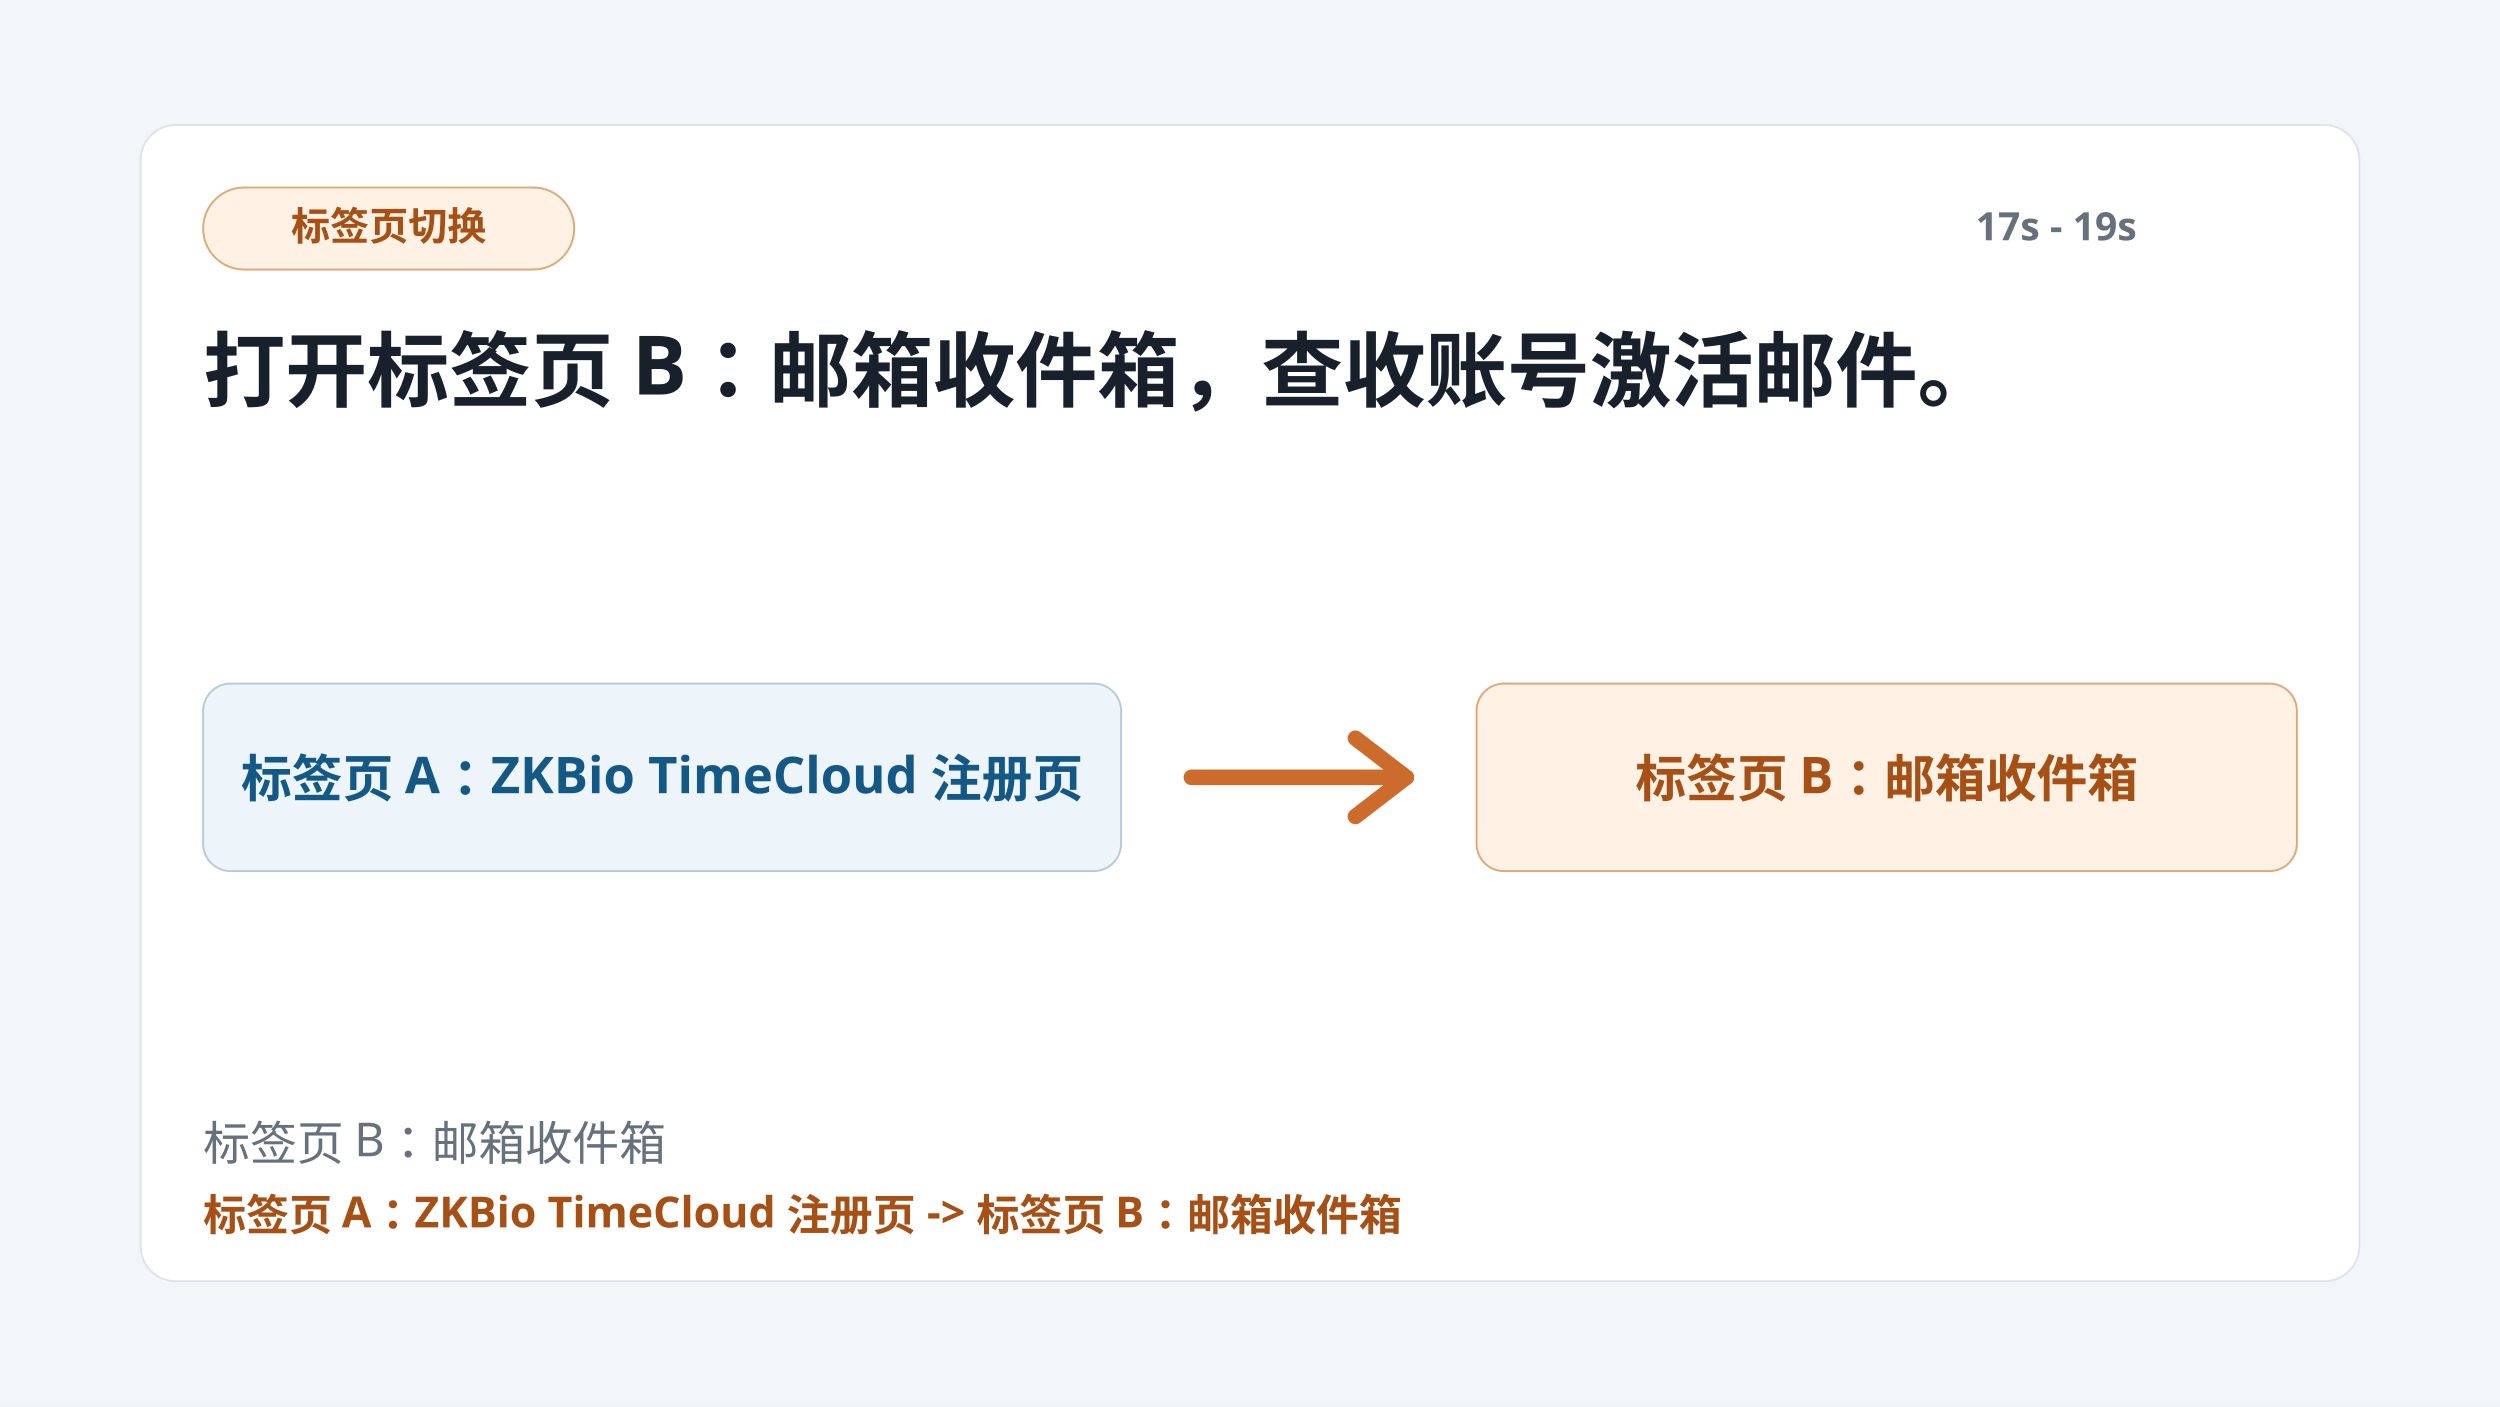
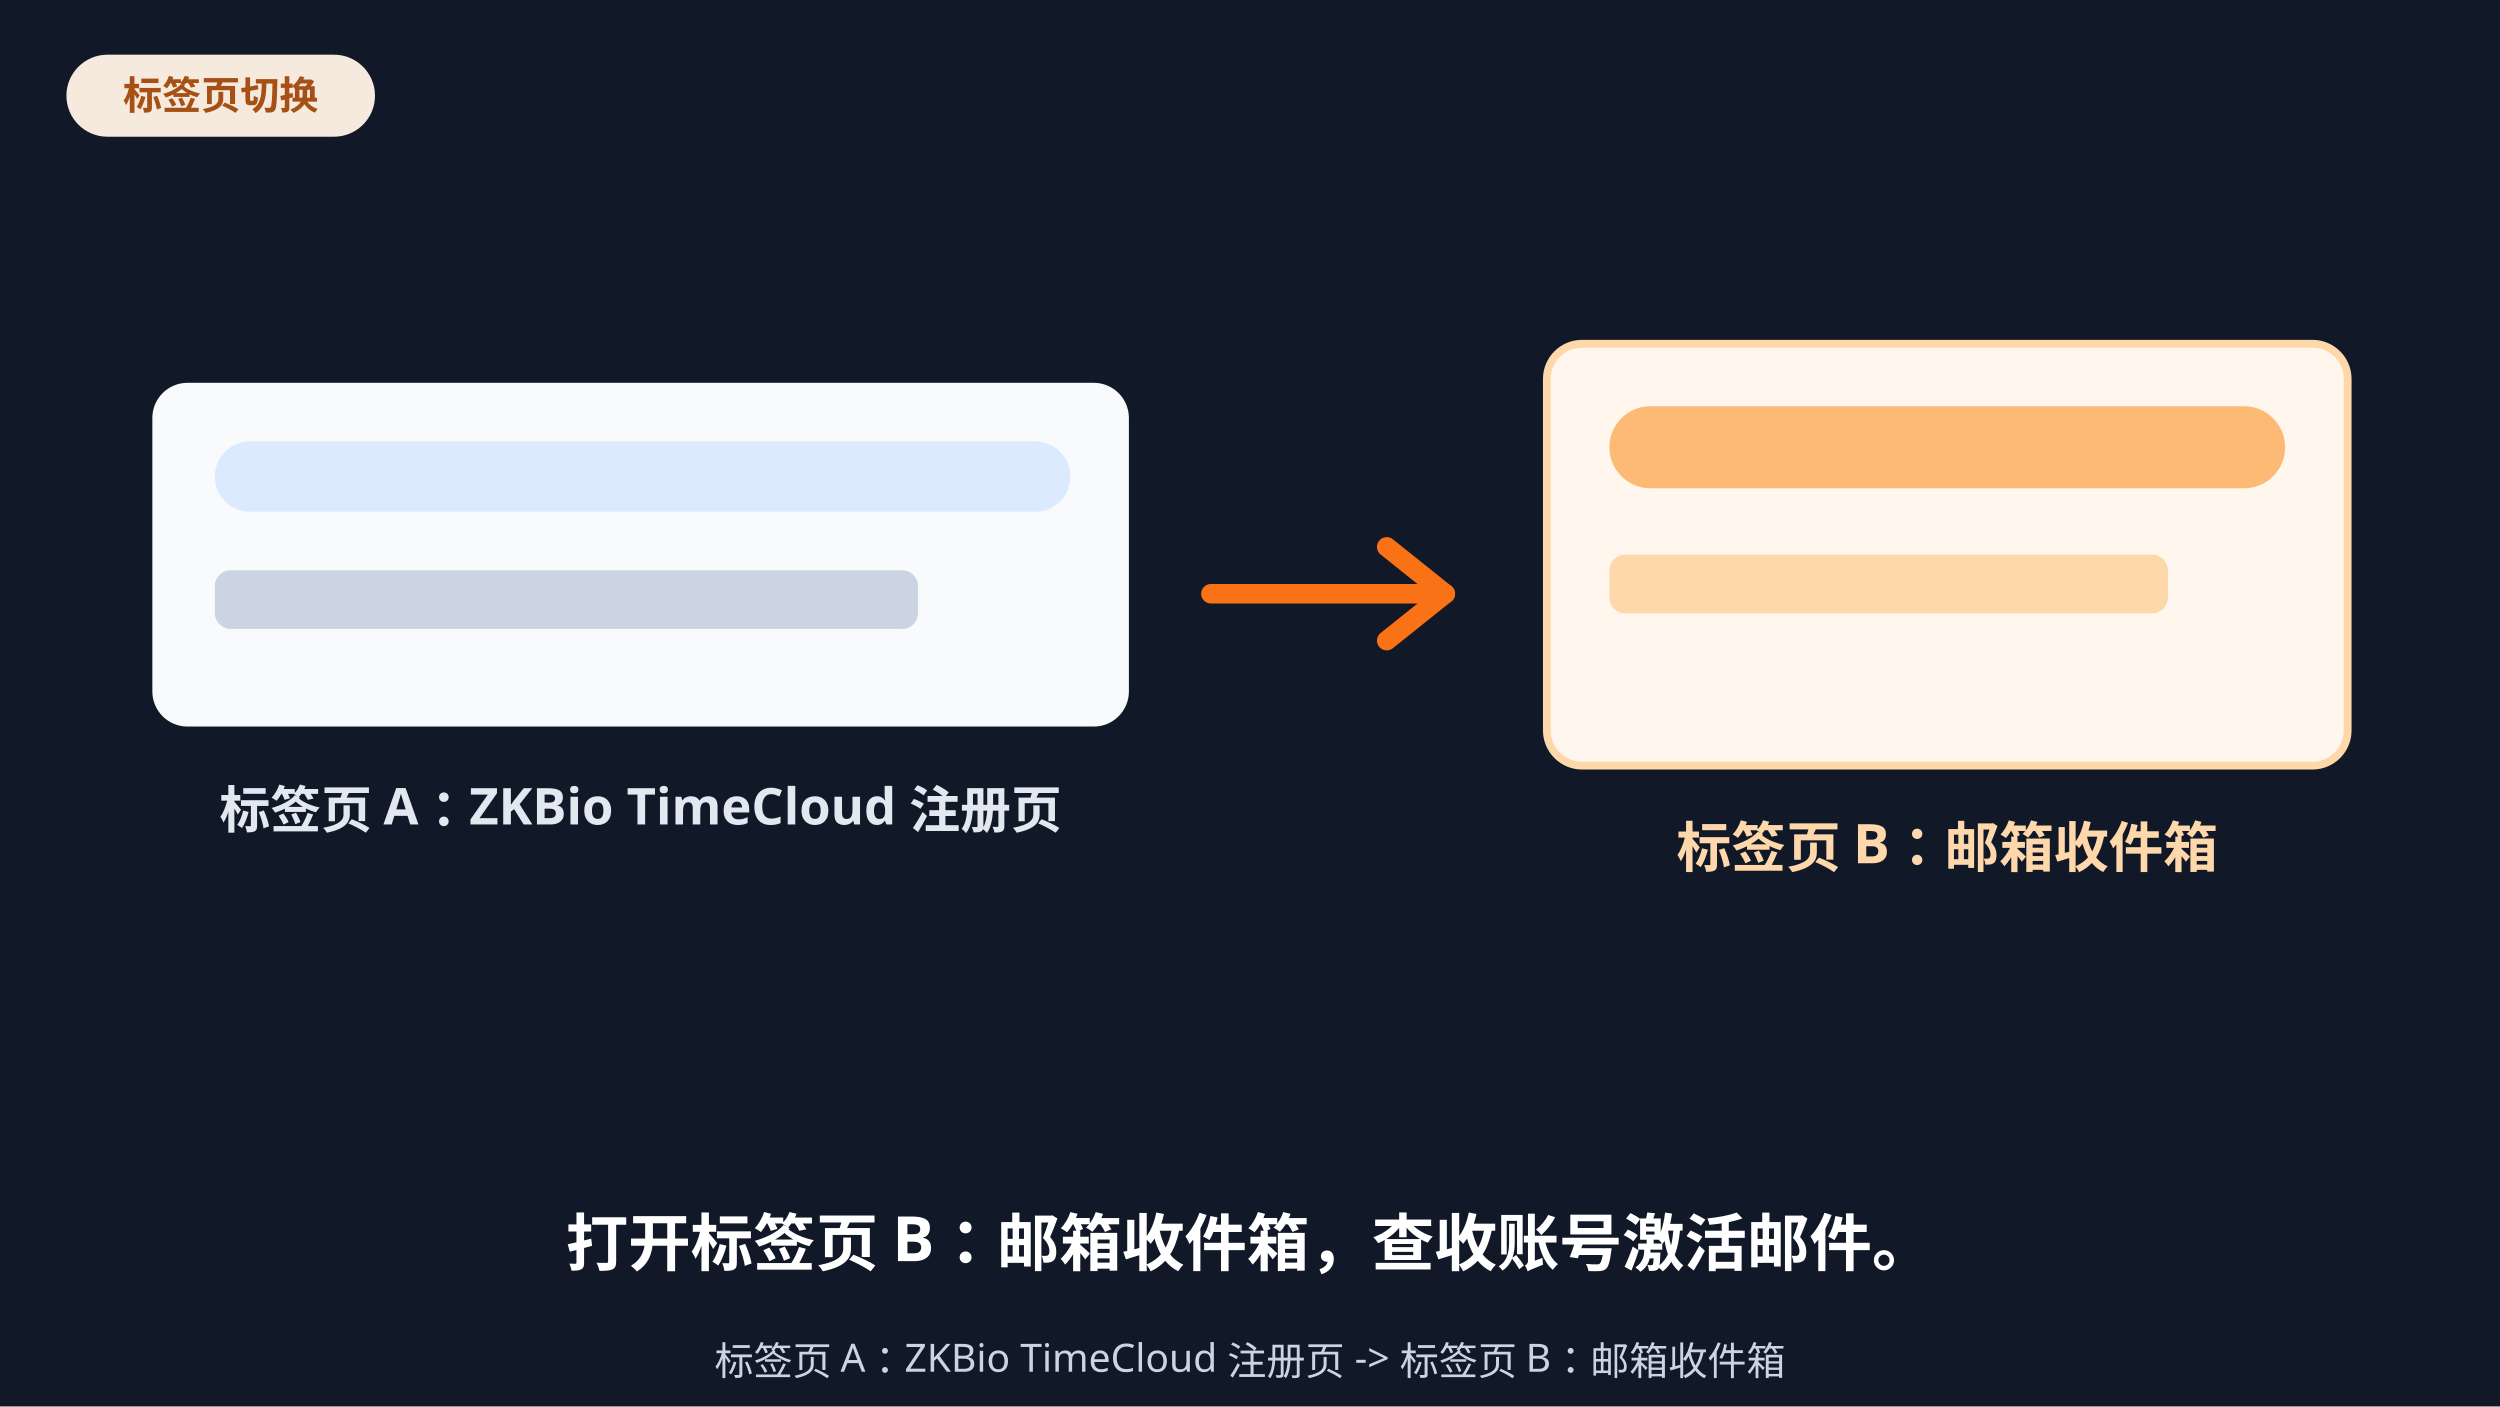
<svg xmlns="http://www.w3.org/2000/svg" width="1280" height="720" viewBox="0 0 1280 720">
-   <rect width="1280" height="720" fill="#f3f6f8" />
-   <rect x="72" y="64" width="1136" height="592" rx="18" fill="#ffffff" stroke="#dce3ea" />
-   <rect x="104" y="96" width="190" height="42" rx="21" fill="#fff1e4" stroke="#dca977" />
-   <text x="199" y="123" text-anchor="middle" font-size="20" font-weight="700" fill="#a65016" font-family="Microsoft YaHei, Segoe UI, sans-serif">标签页切换</text>
-   <text x="1094" y="123" text-anchor="end" font-size="20" font-weight="700" fill="#66717d" font-family="Microsoft YaHei, Segoe UI, sans-serif">17s - 19s</text>
-   <text x="104" y="205" font-size="42" font-weight="800" fill="#18212b" font-family="Microsoft YaHei, Segoe UI, sans-serif">打开标签页 B：邮箱收件箱，查收账号激活邮件。</text>
-   <rect x="104" y="350" width="470" height="96" rx="14" fill="#edf4fa" stroke="#b7cad9" />
-   <text x="339" y="408" text-anchor="middle" font-size="26" font-weight="800" fill="#145985" font-family="Microsoft YaHei, Segoe UI, sans-serif">标签页 A：ZKBio TimeCloud 注册页</text>
-   <path d="M610 398 H720" stroke="#cc6b2c" stroke-width="8" stroke-linecap="round" />
-   <path d="M720 398 l-26 -20 M720 398 l-26 20" stroke="#cc6b2c" stroke-width="8" stroke-linecap="round" />
-   <rect x="756" y="350" width="420" height="96" rx="14" fill="#fff1e4" stroke="#dca977" />
-   <text x="966" y="408" text-anchor="middle" font-size="26" font-weight="800" fill="#a65016" font-family="Microsoft YaHei, Segoe UI, sans-serif">标签页 B：邮箱收件箱</text>
-   <text x="104" y="594" font-size="24" fill="#66717d" font-family="Microsoft YaHei, Segoe UI, sans-serif">标签页 B：邮箱收件箱</text>
-   <text x="104" y="630" font-size="22" fill="#a65016" font-weight="700" font-family="Microsoft YaHei, Segoe UI, sans-serif">标签页 A：ZKBio TimeCloud 注册页  -&gt;  标签页 B：邮箱收件箱</text>
+   <rect width="1280" height="720" fill="#111827" />
+   <rect x="78" y="196" width="500" height="176" rx="18" fill="#f8fafc" />
+   <rect x="110" y="226" width="438" height="36" rx="18" fill="#dbeafe" />
+   <rect x="110" y="292" width="360" height="30" rx="8" fill="#cbd5e1" />
+   <text x="328" y="424" text-anchor="middle" font-size="26" font-weight="900" fill="#e2e8f0" font-family="Microsoft YaHei, Segoe UI, sans-serif">标签页 A：ZKBio TimeCloud 注册页</text>
+   <path d="M620 304 H740" stroke="#f97316" stroke-width="10" stroke-linecap="round" />
+   <path d="M740 304 l-30 -24 M740 304 l-30 24" stroke="#f97316" stroke-width="10" stroke-linecap="round" />
+   <rect x="792" y="176" width="410" height="216" rx="18" fill="#fff7ed" stroke="#fed7aa" stroke-width="4" />
+   <rect x="824" y="208" width="346" height="42" rx="21" fill="#fdba74" />
+   <rect x="824" y="284" width="286" height="30" rx="8" fill="#fed7aa" />
+   <text x="997" y="444" text-anchor="middle" font-size="28" font-weight="900" fill="#fed7aa" font-family="Microsoft YaHei, Segoe UI, sans-serif">标签页 B：邮箱收件箱</text>
+   <rect x="34" y="28" width="158" height="42" rx="21" fill="#fff1e4" opacity="0.96" />
+   <text x="113" y="56" text-anchor="middle" font-size="20" font-weight="800" fill="#a65016" font-family="Microsoft YaHei, Segoe UI, sans-serif">标签页切换</text>
+   <rect x="0" y="586" width="1280" height="134" fill="#111827" opacity="0.88" />
+   <text x="640" y="648" text-anchor="middle" font-size="32" font-weight="800" fill="#ffffff" font-family="Microsoft YaHei, Segoe UI, sans-serif">打开标签页 B：邮箱收件箱，查收账号激活邮件。</text>
+   <text x="640" y="704" text-anchor="middle" font-size="20" fill="#cbd5e1" font-family="Microsoft YaHei, Segoe UI, sans-serif">标签页 A：ZKBio TimeCloud 注册页 -&gt; 标签页 B：邮箱收件箱</text>
</svg>
